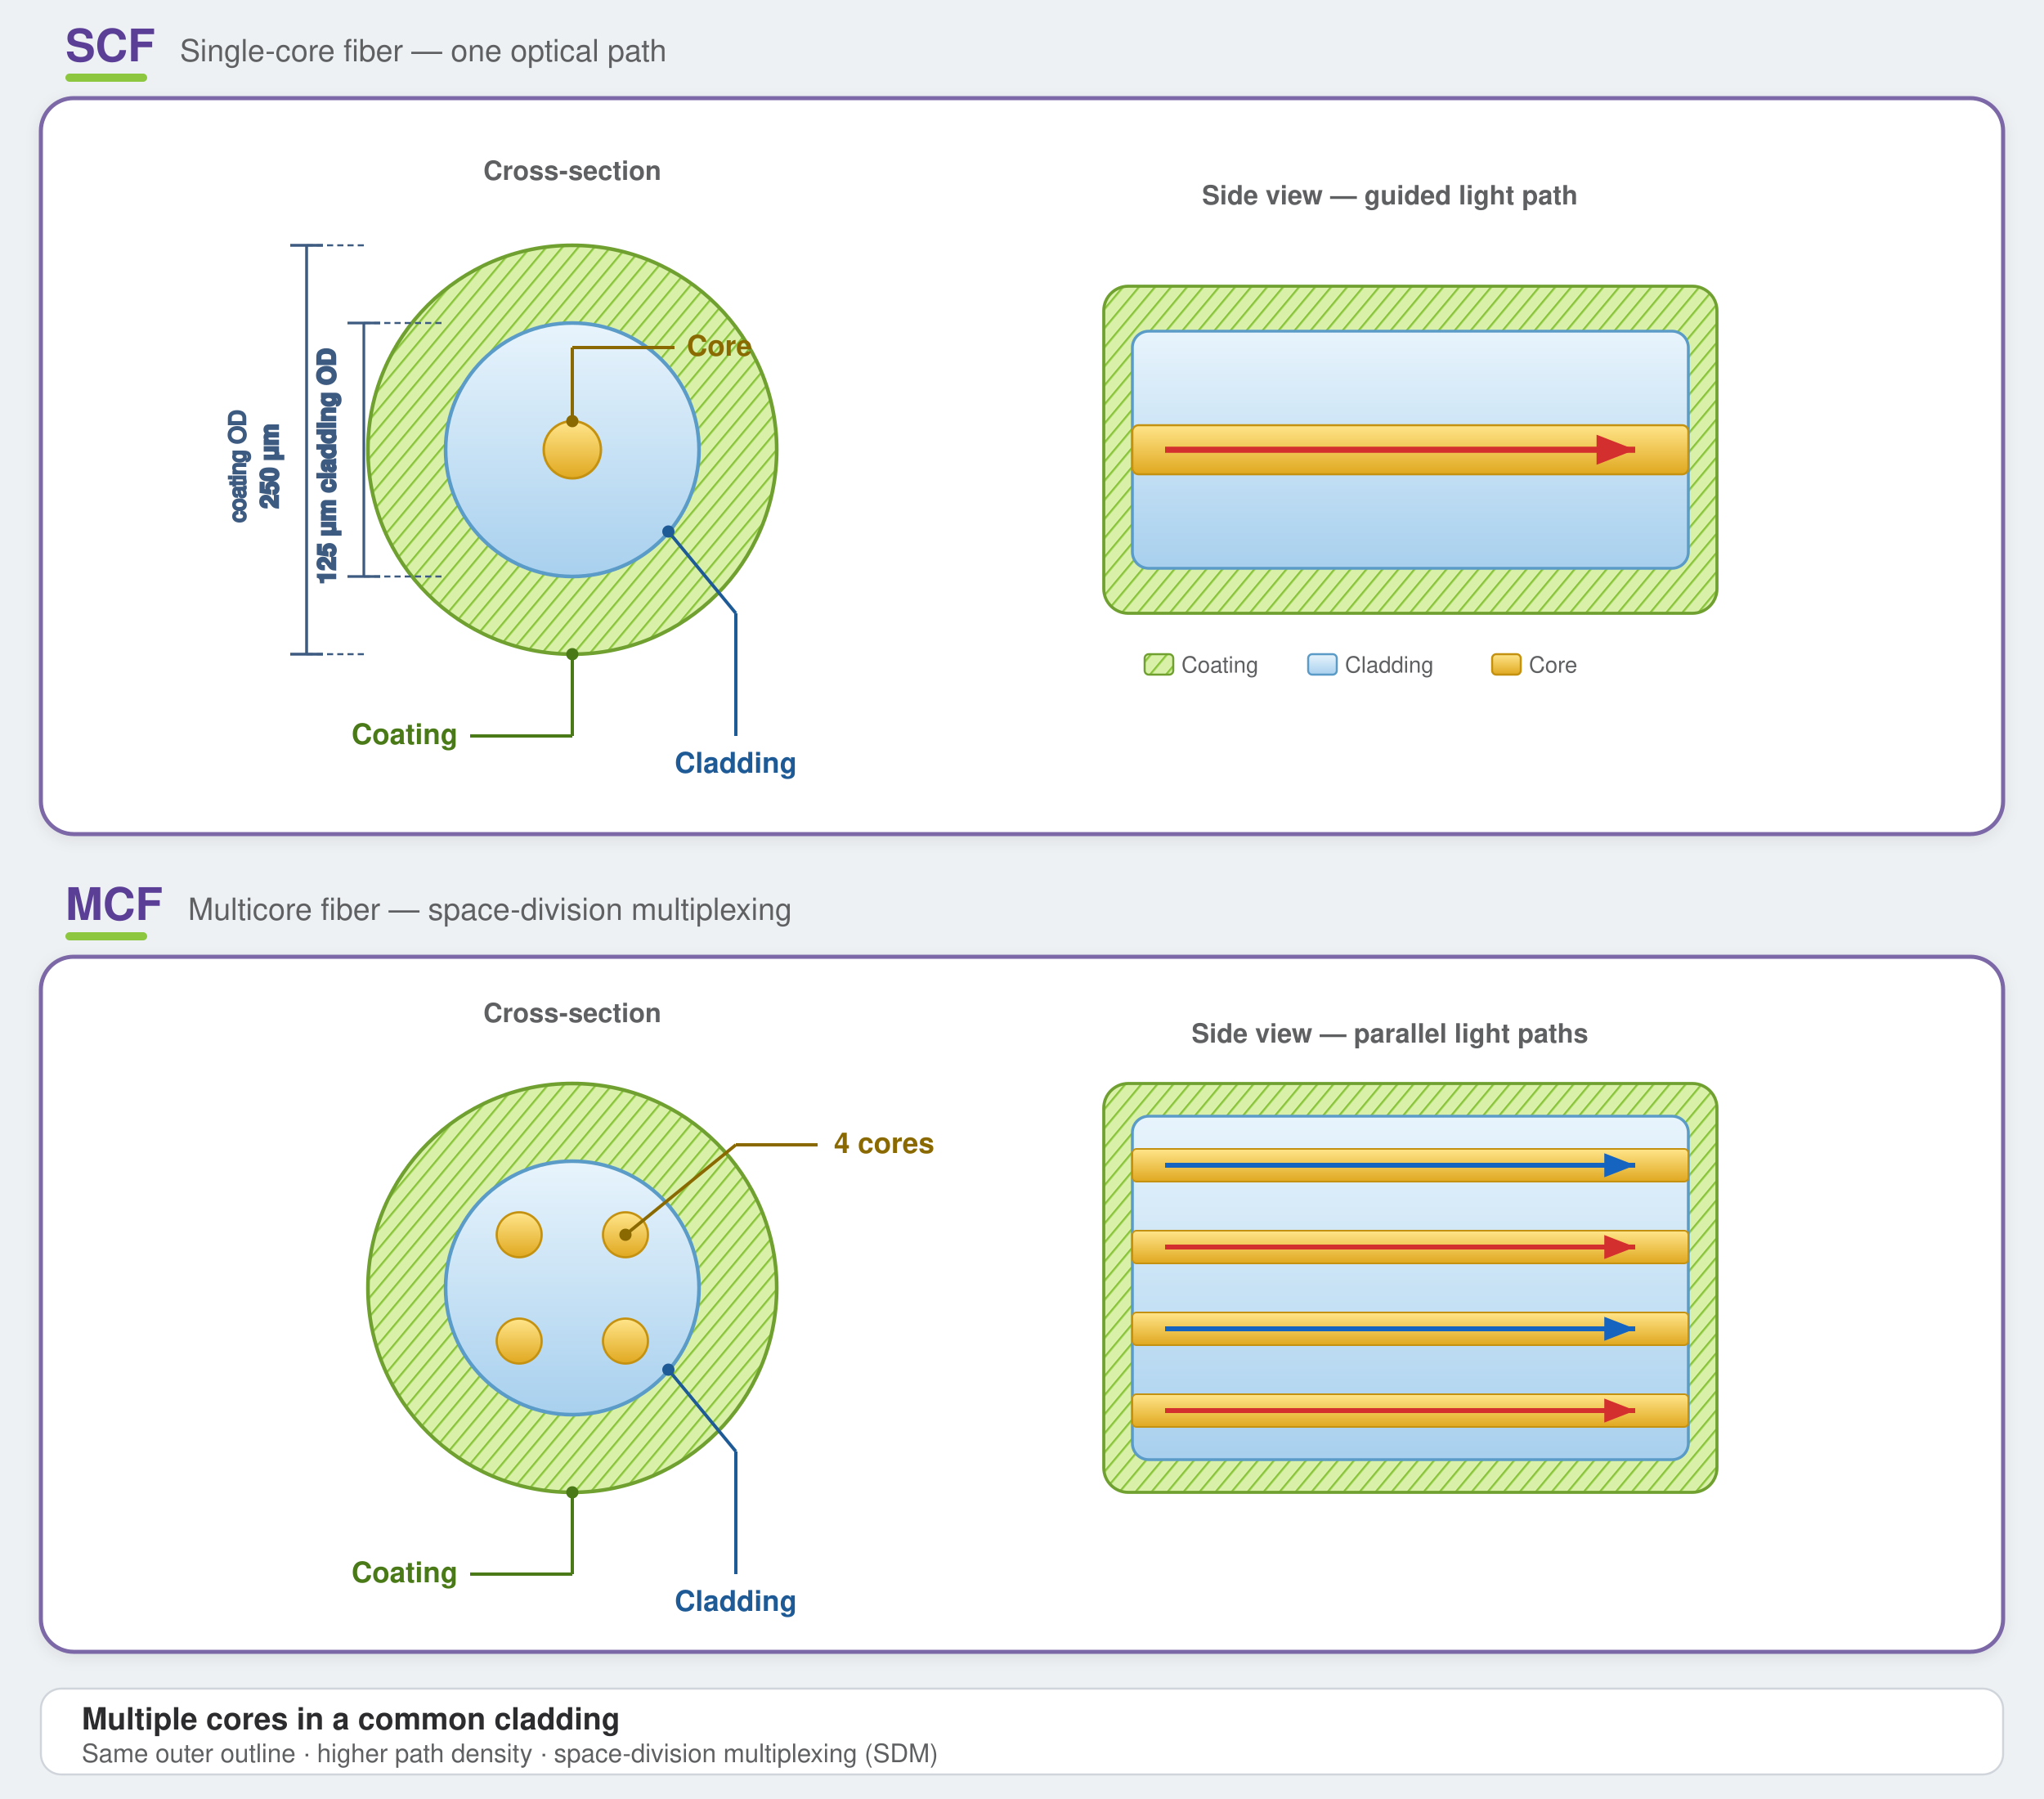
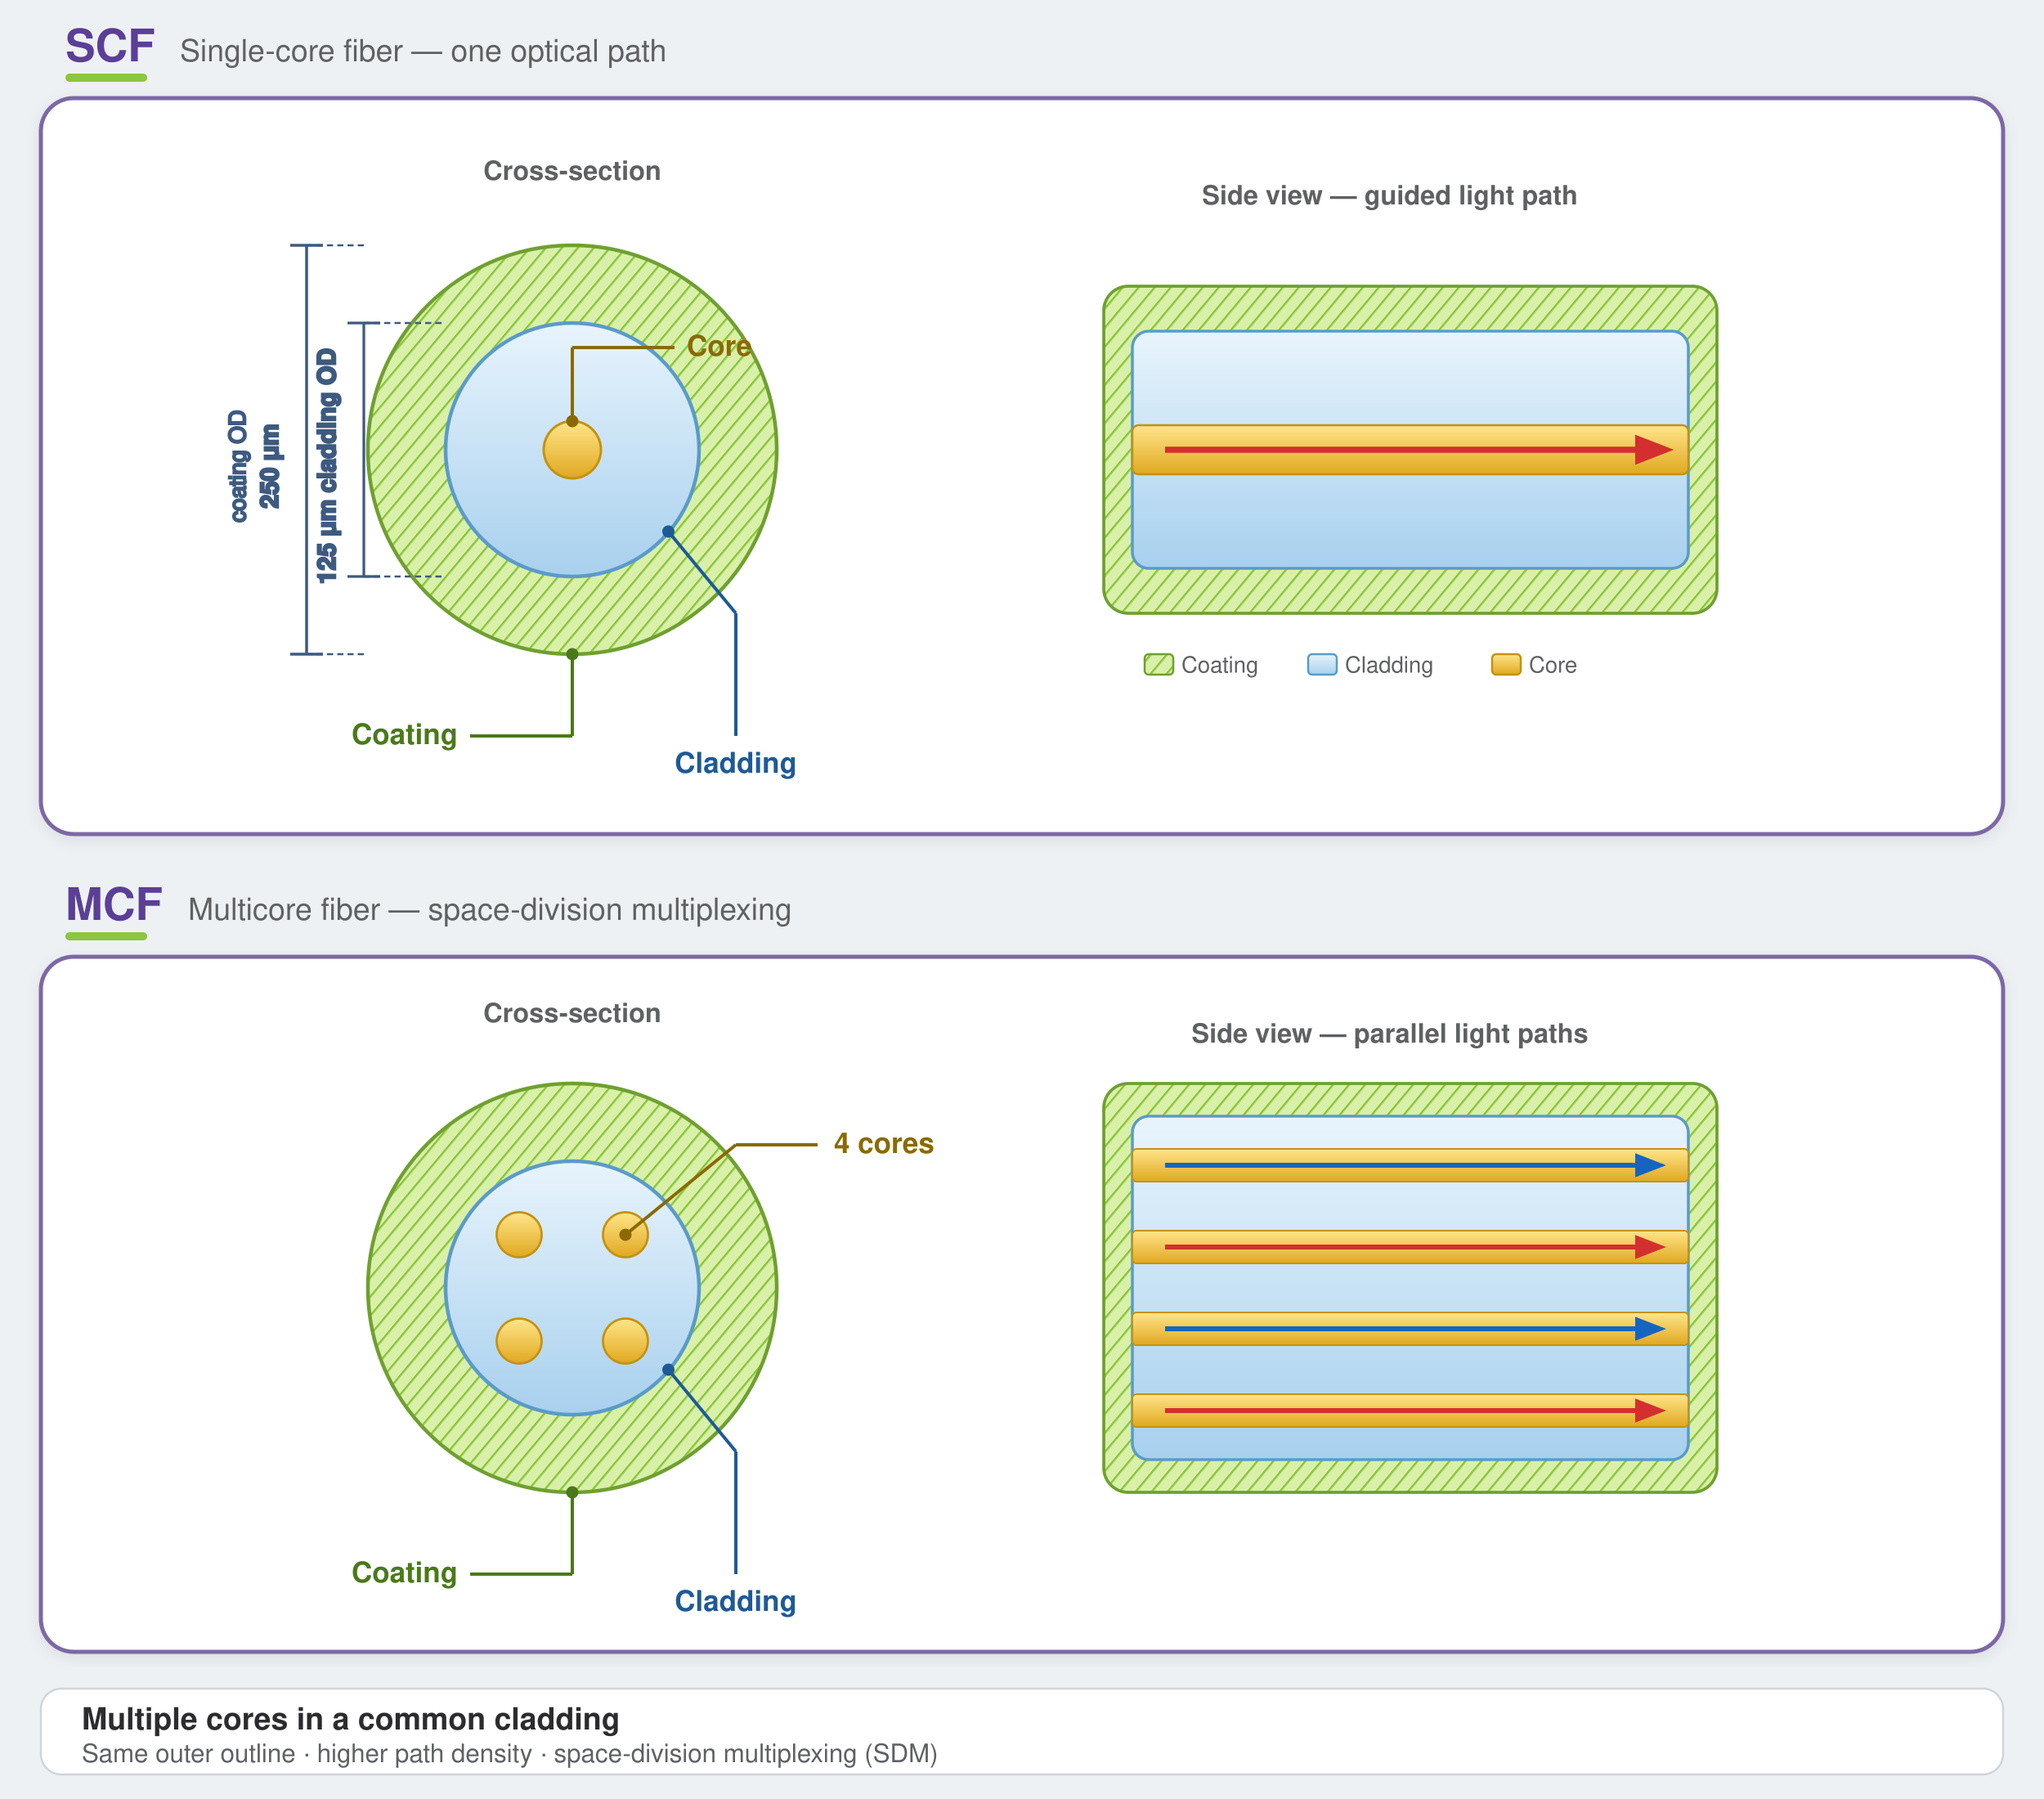
<svg xmlns="http://www.w3.org/2000/svg" viewBox="0 0 1000 880" role="img" aria-labelledby="fig-title fig-desc">
  <defs>
    <pattern id="coatHatch" patternUnits="userSpaceOnUse" width="6" height="6" patternTransform="rotate(40)">
      <rect width="6" height="6" fill="#D8F0A8" />
      <line x1="0" y1="0" x2="0" y2="6" stroke="#8DC63F" stroke-width="2" />
    </pattern>
    <linearGradient id="cladFill" x1="0" y1="0" x2="0" y2="1">
      <stop offset="0%" stop-color="#E8F4FC" />
      <stop offset="100%" stop-color="#A8D0EE" />
    </linearGradient>
    <linearGradient id="coreFill" x1="0" y1="0" x2="0" y2="1">
      <stop offset="0%" stop-color="#FFE58A" />
      <stop offset="100%" stop-color="#E0A820" />
    </linearGradient>
    <filter id="cardShadow" x="-2%" y="-2%" width="104%" height="108%">
      <feDropShadow dx="0" dy="2" stdDeviation="3.5" flood-color="#000" flood-opacity="0.08" />
    </filter>
-     <marker id="arrRed" viewBox="0 0 10 10" refX="9" refY="5" markerWidth="7" markerHeight="7" orient="auto-start-reverse">
+     <marker id="arrRed" viewBox="0 0 10 10" refX="0" refY="5" markerWidth="7" markerHeight="7" orient="auto-start-reverse">
      <path d="M0 1.5 L9 5 L0 8.5 Z" fill="#D32F2F" />
    </marker>
-     <marker id="arrBlue" viewBox="0 0 10 10" refX="9" refY="5" markerWidth="7" markerHeight="7" orient="auto-start-reverse">
+     <marker id="arrBlue" viewBox="0 0 10 10" refX="0" refY="5" markerWidth="7" markerHeight="7" orient="auto-start-reverse">
      <path d="M0 1.5 L9 5 L0 8.5 Z" fill="#1565C0" />
    </marker>
  </defs>
  <rect width="1000" height="880" fill="#EEF1F4" />
  <text x="32" y="30" font-family="Helvetica, Arial, sans-serif" font-size="22" font-weight="700" fill="#5B3F96">SCF</text>
  <text x="88" y="30" font-family="Helvetica, Arial, sans-serif" font-size="15" fill="#5F6062">Single-core fiber — one optical path</text>
  <rect x="32" y="36" width="40" height="4" rx="2" fill="#8DC63F" />
  <g filter="url(#cardShadow)">
    <rect x="20" y="48" width="960" height="360" rx="16" fill="#FFFFFF" stroke="#7B68A6" stroke-width="2" />
  </g>
  <g>
    <text x="280" y="88" text-anchor="middle" font-family="Helvetica, Arial, sans-serif" font-size="13" font-weight="600" fill="#5F6062">Cross-section</text>
    <circle cx="280" cy="220" r="100" fill="url(#coatHatch)" stroke="#6FA030" stroke-width="1.8" />
    <circle cx="280" cy="220" r="62" fill="url(#cladFill)" stroke="#5A9BC8" stroke-width="1.8" />
    <circle cx="280" cy="220" r="14" fill="url(#coreFill)" stroke="#C49210" stroke-width="1.2" />
    <g stroke="#3D5A80" fill="#3D5A80" font-family="Helvetica, Arial, sans-serif">
      <line x1="150" y1="120" x2="150" y2="320" stroke-width="1.4" />
      <line x1="142" y1="120" x2="158" y2="120" stroke-width="1.4" />
      <line x1="142" y1="320" x2="158" y2="320" stroke-width="1.4" />
      <line x1="150" y1="120" x2="180" y2="120" stroke-width="1" stroke-dasharray="3 2" />
      <line x1="150" y1="320" x2="180" y2="320" stroke-width="1" stroke-dasharray="3 2" />
      <text x="136" y="228" text-anchor="middle" font-size="12" font-weight="700" transform="rotate(-90 136 228)">250 μm</text>
      <text x="120" y="228" text-anchor="middle" font-size="11" transform="rotate(-90 120 228)">coating OD</text>
    </g>
    <g stroke="#3D5A80" fill="#3D5A80" font-family="Helvetica, Arial, sans-serif">
      <line x1="178" y1="158" x2="178" y2="282" stroke-width="1.3" />
      <line x1="170" y1="158" x2="186" y2="158" stroke-width="1.3" />
      <line x1="170" y1="282" x2="186" y2="282" stroke-width="1.3" />
      <line x1="178" y1="158" x2="218" y2="158" stroke-width="1" stroke-dasharray="3 2" />
      <line x1="178" y1="282" x2="218" y2="282" stroke-width="1" stroke-dasharray="3 2" />
      <text x="164" y="228" text-anchor="middle" font-size="12" font-weight="700" transform="rotate(-90 164 228)">125 μm cladding OD</text>
    </g>
    <g font-family="Helvetica, Arial, sans-serif" font-size="14" font-weight="700">
      <line x1="280" y1="320" x2="280" y2="360" stroke="#4A7A18" stroke-width="1.6" />
      <line x1="280" y1="360" x2="230" y2="360" stroke="#4A7A18" stroke-width="1.6" />
      <circle cx="280" cy="320" r="3" fill="#4A7A18" />
      <text x="224" y="364" text-anchor="end" fill="#4A7A18">Coating</text>
      <line x1="327" y1="260" x2="360" y2="300" stroke="#1E5A96" stroke-width="1.6" />
      <line x1="360" y1="300" x2="360" y2="360" stroke="#1E5A96" stroke-width="1.6" />
      <circle cx="327" cy="260" r="3" fill="#1E5A96" />
      <text x="360" y="378" text-anchor="middle" fill="#1E5A96">Cladding</text>
      <line x1="280" y1="206" x2="280" y2="170" stroke="#8A6A00" stroke-width="1.6" />
      <line x1="280" y1="170" x2="330" y2="170" stroke="#8A6A00" stroke-width="1.6" />
      <circle cx="280" cy="206" r="3" fill="#8A6A00" />
      <text x="336" y="174" fill="#8A6A00">Core</text>
    </g>
  </g>
  <g transform="translate(520, 100)">
    <text x="160" y="0" text-anchor="middle" font-family="Helvetica, Arial, sans-serif" font-size="13" font-weight="600" fill="#5F6062">Side view — guided light path</text>
    <rect x="20" y="40" width="300" height="160" rx="12" fill="url(#coatHatch)" stroke="#6FA030" stroke-width="1.5" />
    <rect x="34" y="62" width="272" height="116" rx="8" fill="url(#cladFill)" stroke="#5A9BC8" stroke-width="1.4" />
    <rect x="34" y="108" width="272" height="24" rx="3" fill="url(#coreFill)" stroke="#C49210" stroke-width="1" />
    <line x1="50" y1="120" x2="280" y2="120" stroke="#D32F2F" stroke-width="3" marker-end="url(#arrRed)" />
    <g font-family="Helvetica, Arial, sans-serif" font-size="11" fill="#5F6062">
      <rect x="40" y="220" width="14" height="10" rx="2" fill="url(#coatHatch)" stroke="#6FA030" />
      <text x="58" y="229">Coating</text>
      <rect x="120" y="220" width="14" height="10" rx="2" fill="url(#cladFill)" stroke="#5A9BC8" />
      <text x="138" y="229">Cladding</text>
      <rect x="210" y="220" width="14" height="10" rx="2" fill="url(#coreFill)" stroke="#C49210" />
      <text x="228" y="229">Core</text>
    </g>
  </g>
  <text x="32" y="450" font-family="Helvetica, Arial, sans-serif" font-size="22" font-weight="700" fill="#5B3F96">MCF</text>
  <text x="92" y="450" font-family="Helvetica, Arial, sans-serif" font-size="15" fill="#5F6062">Multicore fiber — space-division multiplexing</text>
  <rect x="32" y="456" width="40" height="4" rx="2" fill="#8DC63F" />
  <g filter="url(#cardShadow)">
    <rect x="20" y="468" width="960" height="340" rx="16" fill="#FFFFFF" stroke="#7B68A6" stroke-width="2" />
  </g>
  <g>
    <text x="280" y="500" text-anchor="middle" font-family="Helvetica, Arial, sans-serif" font-size="13" font-weight="600" fill="#5F6062">Cross-section</text>
    <circle cx="280" cy="630" r="100" fill="url(#coatHatch)" stroke="#6FA030" stroke-width="1.8" />
    <circle cx="280" cy="630" r="62" fill="url(#cladFill)" stroke="#5A9BC8" stroke-width="1.8" />
    <circle cx="254" cy="604" r="11" fill="url(#coreFill)" stroke="#C49210" stroke-width="1.1" />
    <circle cx="306" cy="604" r="11" fill="url(#coreFill)" stroke="#C49210" stroke-width="1.1" />
    <circle cx="254" cy="656" r="11" fill="url(#coreFill)" stroke="#C49210" stroke-width="1.1" />
    <circle cx="306" cy="656" r="11" fill="url(#coreFill)" stroke="#C49210" stroke-width="1.1" />
    <g font-family="Helvetica, Arial, sans-serif" font-size="14" font-weight="700">
      <line x1="280" y1="730" x2="280" y2="770" stroke="#4A7A18" stroke-width="1.6" />
      <line x1="280" y1="770" x2="230" y2="770" stroke="#4A7A18" stroke-width="1.6" />
      <circle cx="280" cy="730" r="3" fill="#4A7A18" />
      <text x="224" y="774" text-anchor="end" fill="#4A7A18">Coating</text>
      <line x1="327" y1="670" x2="360" y2="710" stroke="#1E5A96" stroke-width="1.6" />
      <line x1="360" y1="710" x2="360" y2="770" stroke="#1E5A96" stroke-width="1.6" />
      <circle cx="327" cy="670" r="3" fill="#1E5A96" />
      <text x="360" y="788" text-anchor="middle" fill="#1E5A96">Cladding</text>
      <line x1="306" y1="604" x2="360" y2="560" stroke="#8A6A00" stroke-width="1.6" />
      <line x1="360" y1="560" x2="400" y2="560" stroke="#8A6A00" stroke-width="1.6" />
      <circle cx="306" cy="604" r="3" fill="#8A6A00" />
      <text x="408" y="564" fill="#8A6A00">4 cores</text>
    </g>
  </g>
  <g transform="translate(520, 510)">
    <text x="160" y="0" text-anchor="middle" font-family="Helvetica, Arial, sans-serif" font-size="13" font-weight="600" fill="#5F6062">Side view — parallel light paths</text>
    <rect x="20" y="20" width="300" height="200" rx="12" fill="url(#coatHatch)" stroke="#6FA030" stroke-width="1.5" />
    <rect x="34" y="36" width="272" height="168" rx="8" fill="url(#cladFill)" stroke="#5A9BC8" stroke-width="1.4" />
    <rect x="34" y="52" width="272" height="16" rx="2" fill="url(#coreFill)" stroke="#C49210" stroke-width="0.8" />
    <rect x="34" y="92" width="272" height="16" rx="2" fill="url(#coreFill)" stroke="#C49210" stroke-width="0.8" />
    <rect x="34" y="132" width="272" height="16" rx="2" fill="url(#coreFill)" stroke="#C49210" stroke-width="0.8" />
    <rect x="34" y="172" width="272" height="16" rx="2" fill="url(#coreFill)" stroke="#C49210" stroke-width="0.8" />
    <line x1="50" y1="60" x2="280" y2="60" stroke="#1565C0" stroke-width="2.4" marker-end="url(#arrBlue)" />
    <line x1="50" y1="100" x2="280" y2="100" stroke="#D32F2F" stroke-width="2.4" marker-end="url(#arrRed)" />
    <line x1="50" y1="140" x2="280" y2="140" stroke="#1565C0" stroke-width="2.4" marker-end="url(#arrBlue)" />
    <line x1="50" y1="180" x2="280" y2="180" stroke="#D32F2F" stroke-width="2.4" marker-end="url(#arrRed)" />
  </g>
  <rect x="20" y="826" width="960" height="42" rx="10" fill="#FFFFFF" stroke="#D0D5DB" stroke-width="1" />
  <text x="40" y="846" font-family="Helvetica, Arial, sans-serif" font-size="15" font-weight="700" fill="#2C2C2E">Multiple cores in a common cladding</text>
  <text x="40" y="862" font-family="Helvetica, Arial, sans-serif" font-size="12.5" fill="#5F6062">Same outer outline · higher path density · space-division multiplexing (SDM)</text>
</svg>
